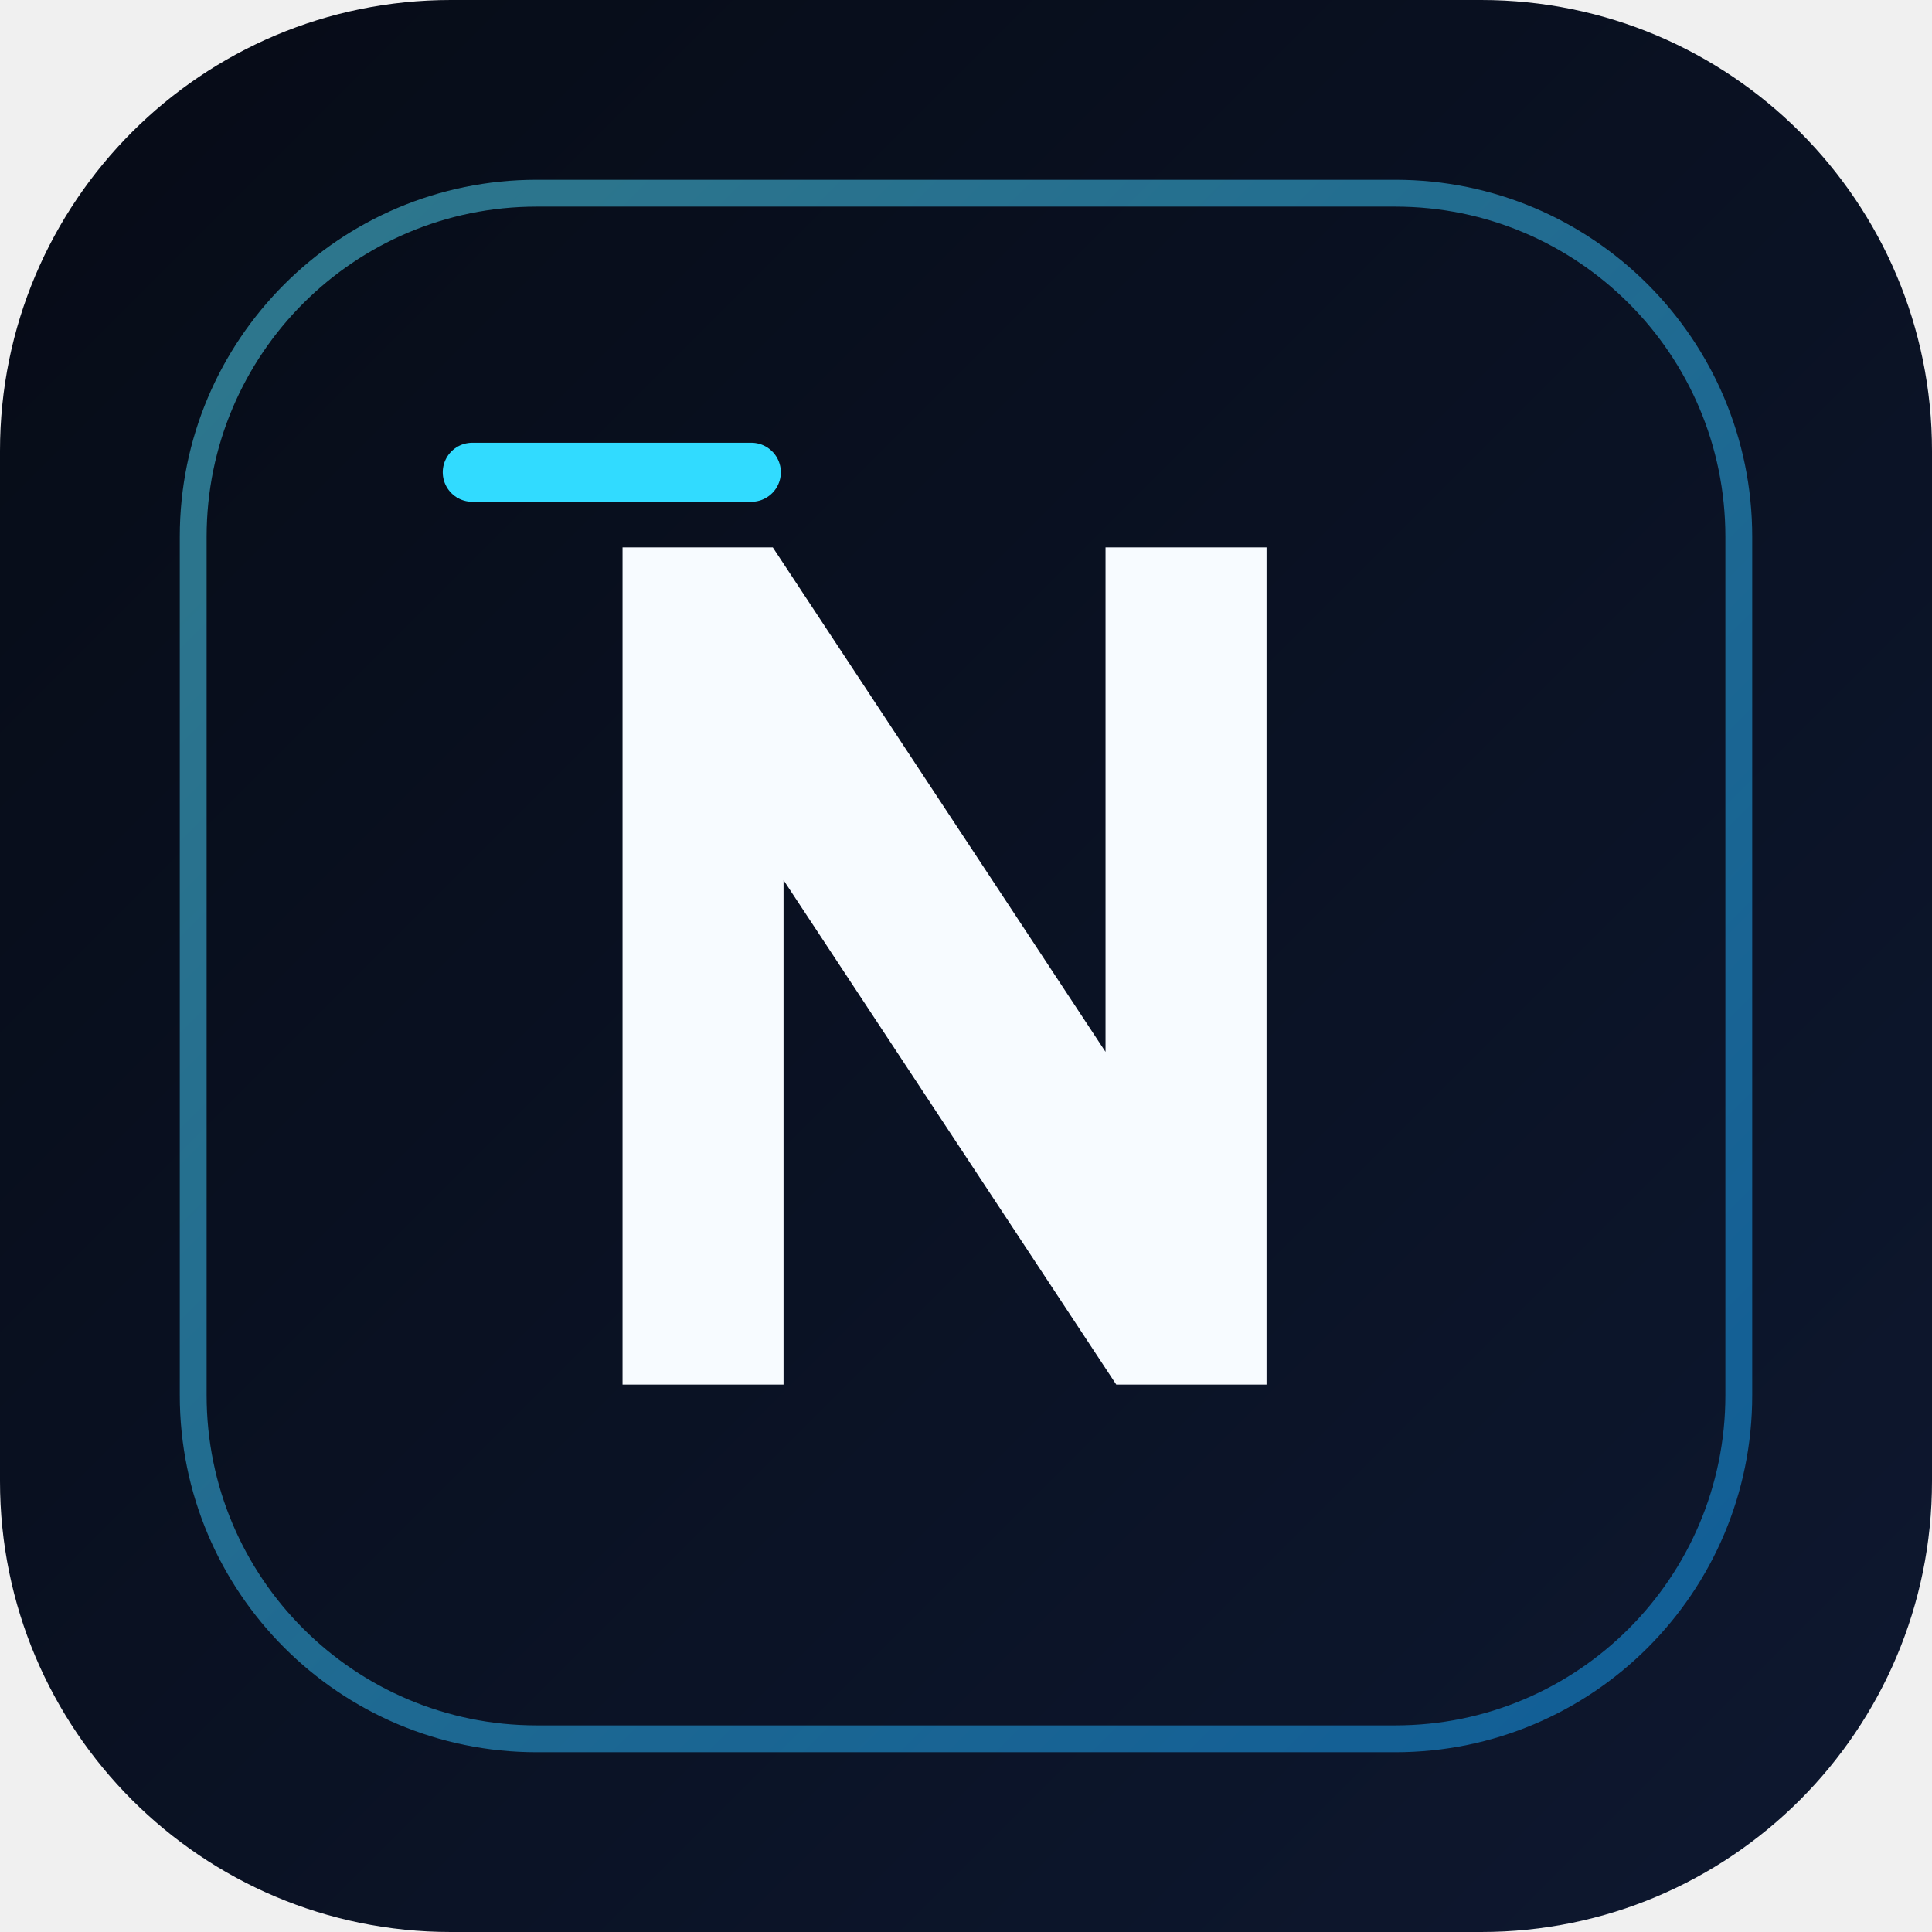
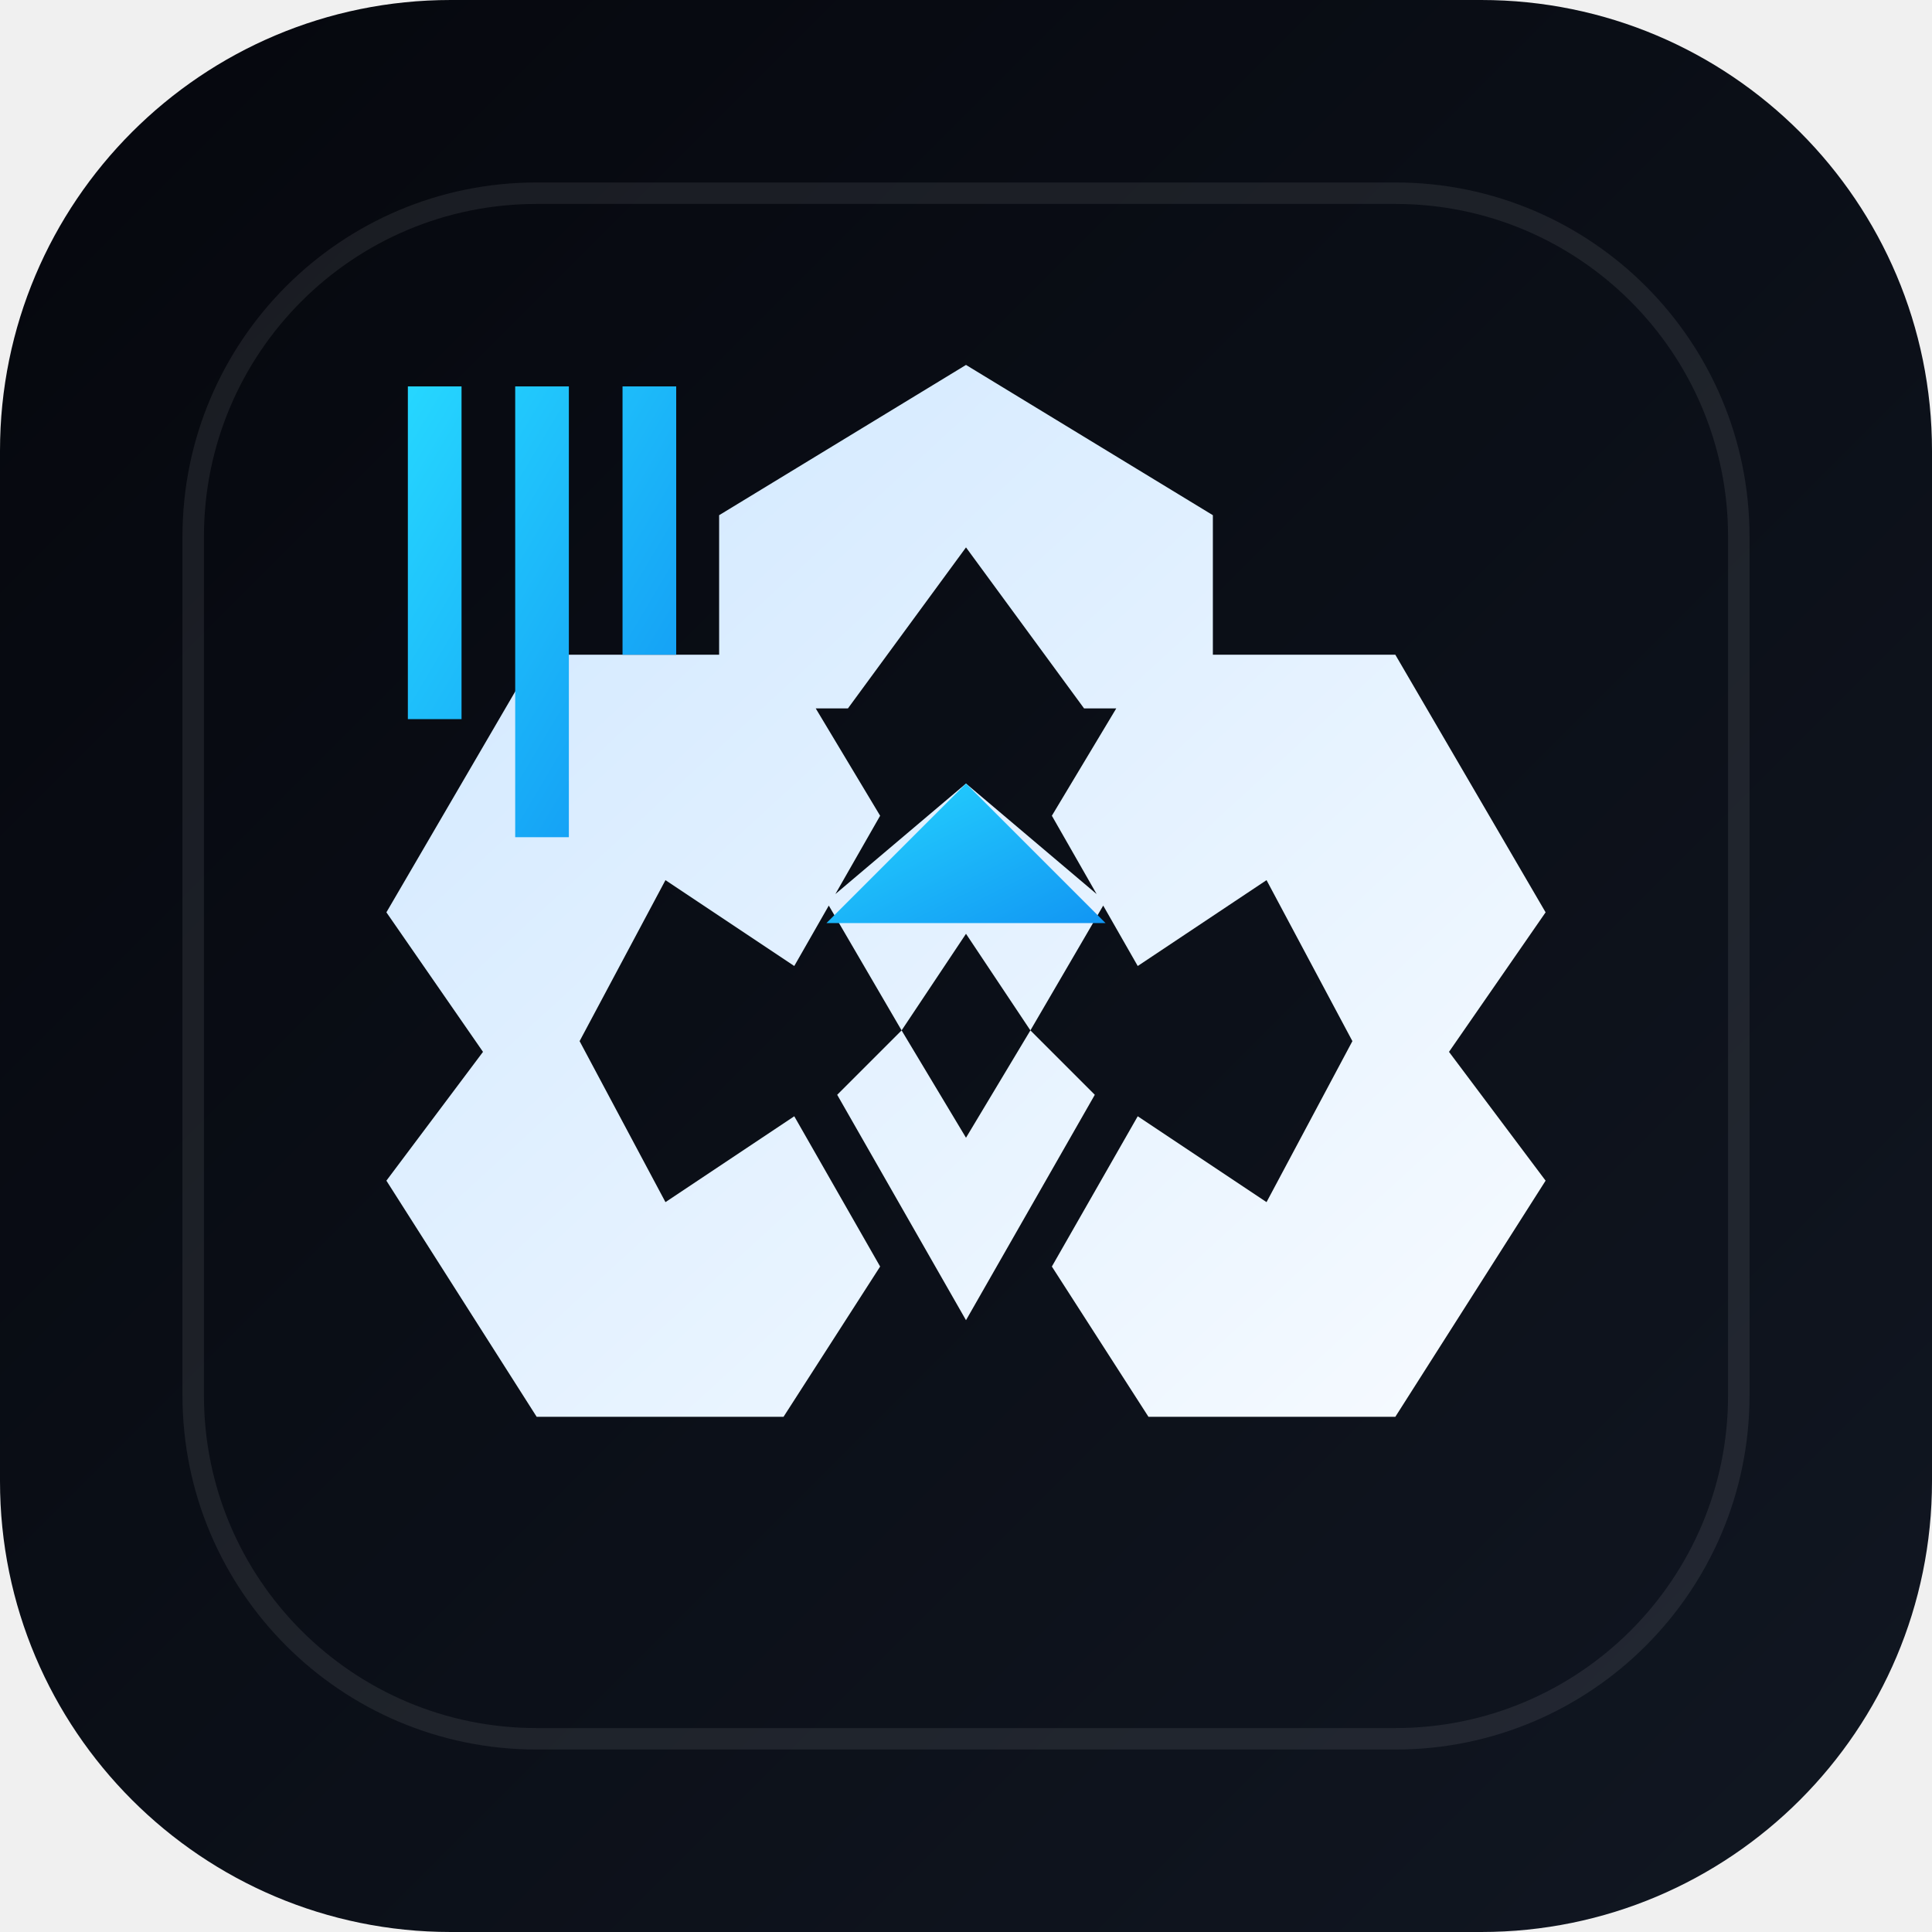
<svg xmlns="http://www.w3.org/2000/svg" width="180" height="180" viewBox="0 0 180 180">
  <defs>
    <linearGradient id="shellApple" x1="0%" y1="0%" x2="100%" y2="100%">
-       <stop offset="0%" stop-color="#060b16" />
-       <stop offset="100%" stop-color="#0e1830" />
+       <stop offset="0%" stop-color="#05070d" />
+       <stop offset="100%" stop-color="#111722" />
    </linearGradient>
    <linearGradient id="lineApple" x1="0%" y1="0%" x2="100%" y2="100%">
-       <stop offset="0%" stop-color="#58e4ff" />
-       <stop offset="100%" stop-color="#14a4ff" />
+       <stop offset="0%" stop-color="#cfe7ff" />
+       <stop offset="100%" stop-color="#f7fbff" />
    </linearGradient>
    <linearGradient id="accentApple" x1="0%" y1="0%" x2="100%" y2="100%">
-       <stop offset="0%" stop-color="#ffc24b" />
-       <stop offset="100%" stop-color="#ff8a1c" />
+       <stop offset="0%" stop-color="#26d7ff" />
+       <stop offset="100%" stop-color="#1195f3" />
    </linearGradient>
  </defs>
  <rect width="180" height="180" rx="42" fill="url(#shellApple)" />
-   <rect x="18" y="18" width="144" height="144" rx="32" fill="none" stroke="url(#lineApple)" stroke-opacity=".5" stroke-width="2.5" />
-   <path d="M58 129V51h14l31 47V51h15v78h-14L73 82v47Z" fill="#f7fbff" />
-   <path d="M44 44h26" stroke="#31dbff" stroke-width="5.5" stroke-linecap="round" />
-   <path d="M111 136h26" stroke="url(#accentApple)" stroke-width="5.5" stroke-linecap="round" />
+   <rect x="18" y="18" width="144" height="144" rx="32" fill="none" stroke="#ffffff" stroke-opacity=".08" stroke-width="2" />
+   <path d="M90 34 113 48 113 66 101 66 90 51 79 66 67 66 67 48Z        M50 61 73 61 82 76 74 90 62 82 54 97 62 112 74 104 82 118 73 132 50 132 36 110 45 98 36 85Z        M130 61 144 85 135 98 144 110 130 132 107 132 98 118 106 104 118 112 126 97 118 82 106 90 98 76 107 61Z        M77 84 90 73 103 84 96 96 90 87 84 96Z        M78 102 90 123 102 102 96 96 90 106 84 96Z" fill="url(#lineApple)" />
+   <path d="M90 73 103 86 77 86Z" fill="url(#accentApple)" />
+   <path d="M38 36h5v31h-5zm10 0h5v42h-5zm10 0h5v25h-5z" fill="url(#accentApple)" />
</svg>
